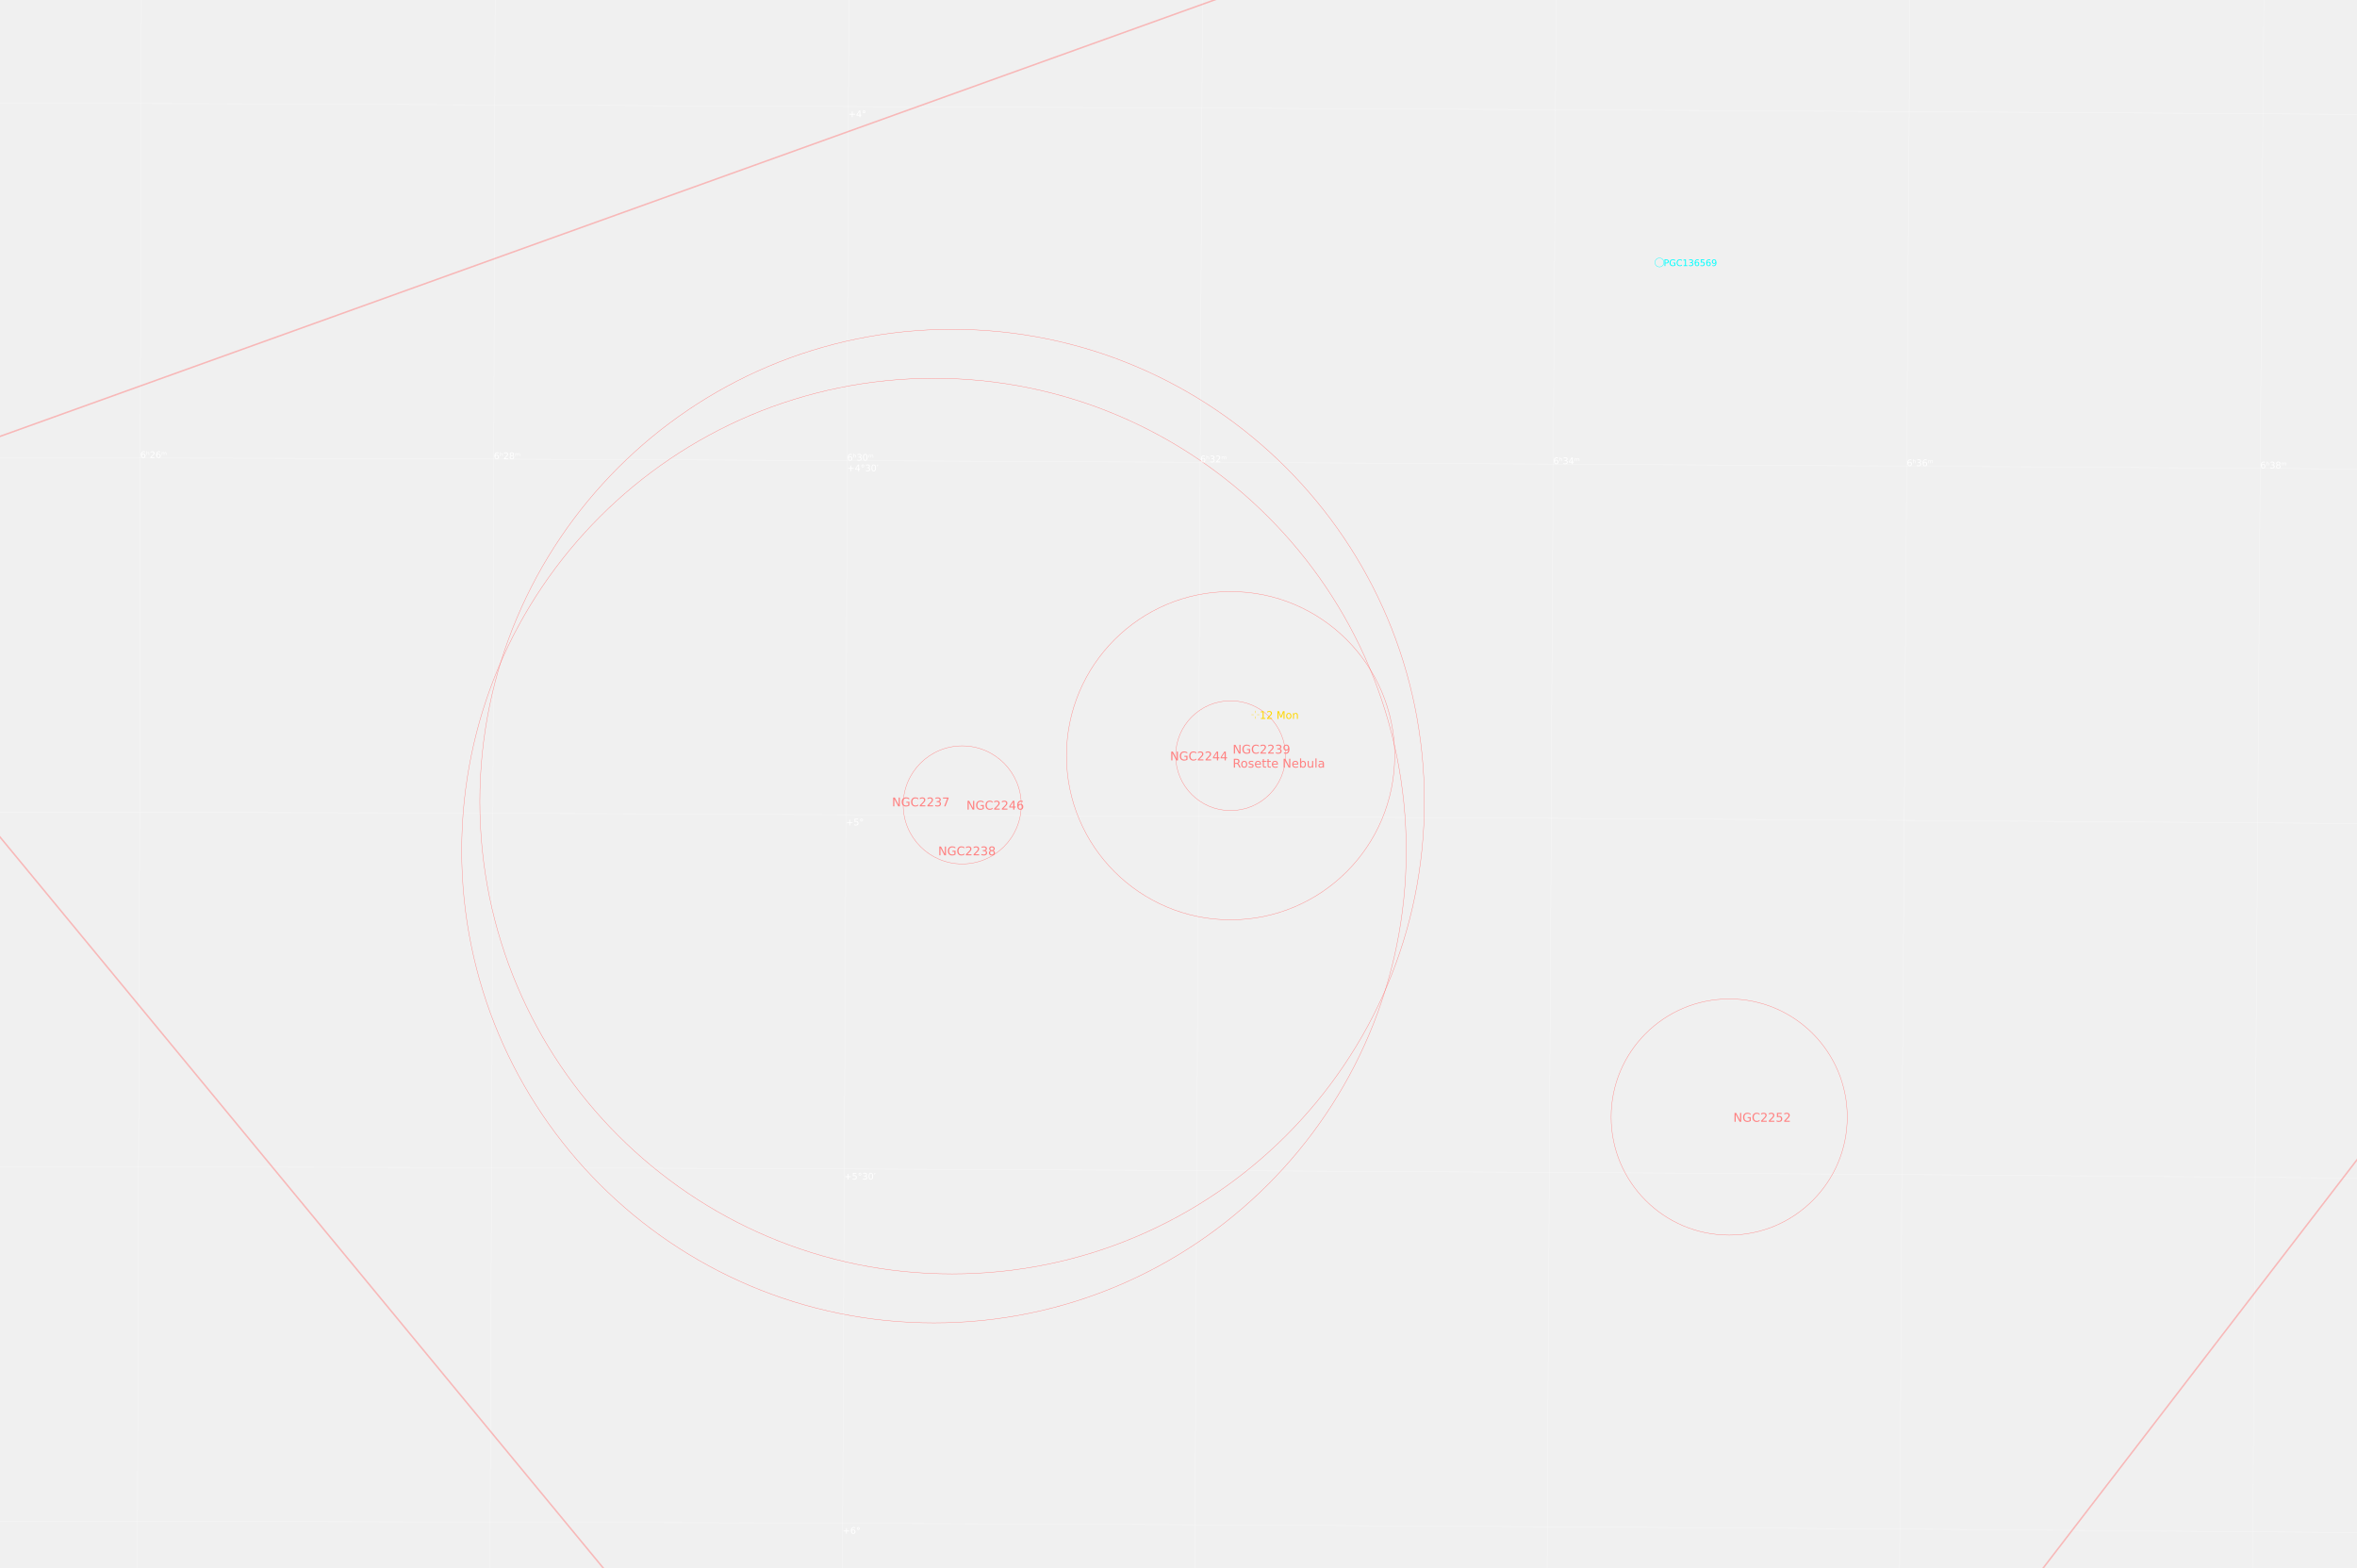
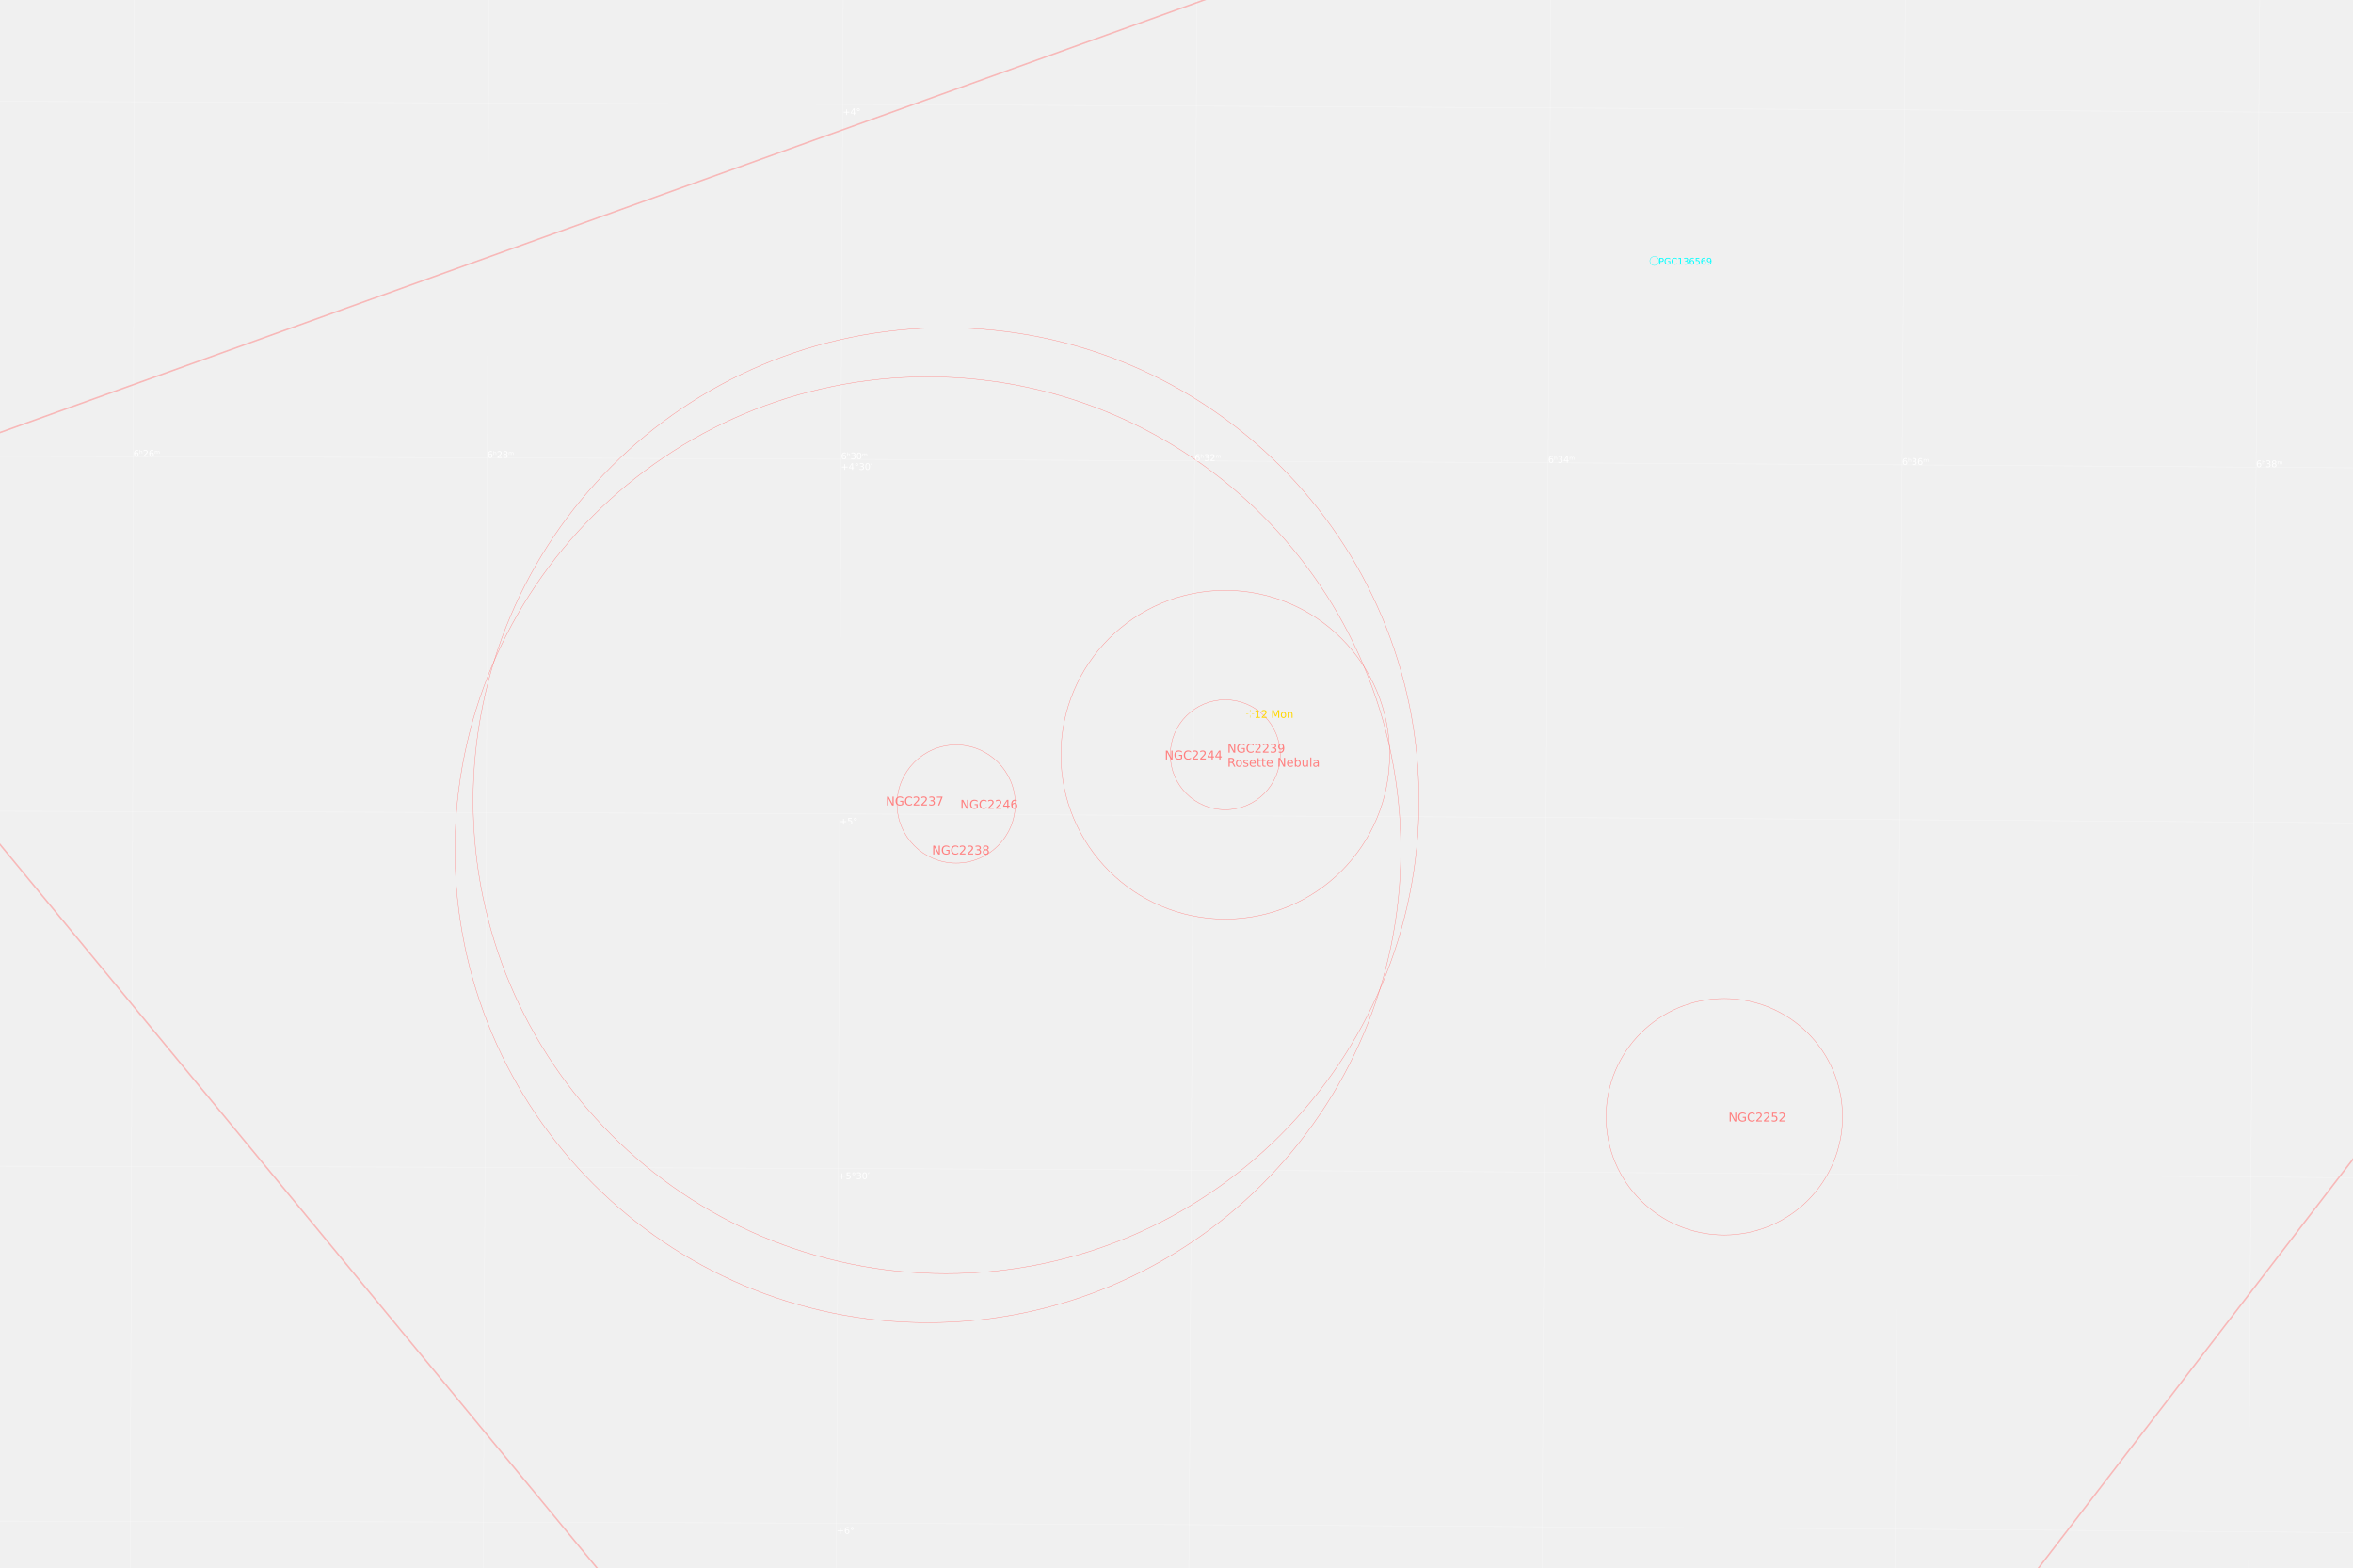
- <svg xmlns="http://www.w3.org/2000/svg" viewBox="0 0 6233 4146" version="1.2" baseProfile="tiny">
+ <svg xmlns="http://www.w3.org/2000/svg" viewBox="0 0 6214 4141" version="1.2" baseProfile="tiny">
  <defs>
</defs>
  <g fill="none" stroke="black" stroke-width="1" fill-rule="evenodd" stroke-linecap="square" stroke-linejoin="bevel">
    <g fill="none" stroke="#000000" stroke-opacity="1" stroke-width="1" stroke-linecap="square" stroke-linejoin="bevel" transform="matrix(1,0,0,1,0,0)" font-family="SF Pro Text" font-size="12" font-weight="400" font-style="normal">
</g>
    <g fill="none" stroke="#ffffff" stroke-opacity="0.502" stroke-width="1" stroke-linecap="square" stroke-linejoin="miter" stroke-miterlimit="2" transform="matrix(1,0,0,1,0,0)" font-family="SF Pro Text" font-size="12" font-weight="400" font-style="normal">
-       <polyline fill="none" vector-effect="none" points="-562.173,-666.638 -202.214,-665.654 157.712,-664.54 517.526,-663.249 877.123,-661.753 1236.54,-660.103 1595.9,-658.415 1955.28,-656.796 2314.64,-655.261 2673.97,-653.764 3033.28,-652.254 3392.61,-650.693 3751.96,-649.051 4111.35,-647.317 4470.78,-645.497 4830.23,-643.595 5189.73,-641.612 5549.28,-639.54 5908.87,-637.371 6268.46,-635.102 " />
-       <polyline fill="none" vector-effect="none" points="-563.665,271.328 -203.961,272.188 155.767,273.116 515.393,274.18 874.641,275.546 1233.62,277.174 1592.6,278.889 1951.73,280.497 2310.79,281.995 2669.77,283.477 3028.7,284.991 3387.63,286.572 3746.62,288.26 4105.69,290.063 4464.82,291.961 4823.99,293.945 5183.15,296.011 5542.32,298.158 5901.53,300.406 6260.72,302.772 " />
-       <polyline fill="none" vector-effect="none" points="-564.922,1208.93 -205.574,1209.65 153.762,1210.44 513.049,1211.32 872.108,1212.38 1230.99,1213.66 1589.78,1215.15 1948.59,1216.75 2307.28,1218.38 2665.83,1220.03 3024.25,1221.7 3382.64,1223.41 3741.1,1225.21 4099.69,1227.09 4458.54,1229.07 4817.61,1231.15 5176.52,1233.33 5535.43,1235.59 5894.36,1237.91 6253.28,1240.34 " />
-       <polyline fill="none" vector-effect="none" points="-565.944,2146.29 -206.504,2146.83 152.815,2147.47 511.419,2148.23 869.989,2149.14 1228.73,2150.27 1587.52,2151.63 1945.85,2153.17 2303.98,2154.79 2662.34,2156.46 3020.5,2158.16 3378.13,2159.91 3736.24,2161.77 4094.38,2163.69 4452.33,2165.7 4811.24,2167.85 5169.52,2170.17 5528.41,2172.64 5887.53,2175.21 6246.58,2177.84 " />
-       <polyline fill="none" vector-effect="none" points="-567.983,3083.89 -209.103,3084.41 149.689,3084.98 508.344,3085.62 866.857,3086.41 1225.24,3087.37 1583.49,3088.52 1941.61,3089.85 2299.57,3091.31 2657.42,3092.87 3015.27,3094.51 3373.44,3096.25 3731.39,3098.09 4089.13,3100.02 4447.08,3102.05 4805.55,3104.22 5163.34,3106.63 5522.44,3109.45 5881.21,3112.45 6239.85,3115.29 " />
-       <polyline fill="none" vector-effect="none" points="-570.073,4021.43 -211.546,4021.83 146.976,4022.33 505.37,4022.9 863.532,4023.61 1221.55,4024.49 1579.5,4025.52 1937.41,4026.71 2295.31,4028.06 2653.2,4029.73 3010.86,4031.16 3368.8,4033 3726.24,4035 4084.23,4037.07 4441.99,4039.25 4799.7,4041.53 5158.02,4044.04 5516.49,4046.88 5875.01,4049.91 6233.36,4052.63 " />
-       <polyline fill="none" vector-effect="none" points="-562.173,-666.638 -562.801,-296.38 -563.382,73.871 -563.905,444.097 -564.42,814.234 -564.895,1184.27 -565.23,1554.27 -565.571,1924.27 -566.261,2294.32 -567.095,2664.43 -567.88,3034.56 -568.671,3404.67 -569.506,3774.74 -570.353,4144.8 " />
-       <polyline fill="none" vector-effect="none" points="375.184,-663.784 374.418,-293.737 373.622,76.33 372.705,446.458 371.78,816.461 370.963,1186.31 370.462,1556.12 370.115,1925.97 369.023,2295.92 367.729,2665.96 366.601,3036.03 365.495,3406.06 364.363,3776.04 363.211,4146.01 " />
-       <polyline fill="none" vector-effect="none" points="1311.53,-659.749 1310.33,-289.647 1309.13,80.305 1308,450.074 1306.91,819.723 1305.92,1189.33 1305.11,1558.94 1304.25,1928.64 1303.12,2298.5 1301.73,2668.39 1300.21,3038.29 1298.68,3408.19 1297.21,3778.09 1295.78,4148.03 " />
-       <polyline fill="none" vector-effect="none" points="2247.45,-655.543 2245.95,-285.425 2244.46,84.51 2242.98,454.243 2241.58,823.859 2240.31,1193.44 2239.13,1563.04 2237.87,1932.69 2236.39,2302.37 2234.67,2672.06 2232.88,3041.75 2231.18,3411.48 2229.52,3781.26 2227.81,4151.12 " />
-       <polyline fill="none" vector-effect="none" points="3183.25,-651.61 3181.36,-281.572 3179.49,88.373 3177.62,458.238 3175.76,828.03 3173.94,1197.76 3172.2,1567.46 3170.58,1937.12 3168.85,2306.73 3166.92,2676.33 3165,3045.95 3163.28,3415.63 3161.38,3785.38 3159.27,4155.22 " />
-       <polyline fill="none" vector-effect="none" points="4119.15,-647.279 4116.93,-277.215 4114.69,92.79 4112.41,462.747 4110.07,832.649 4107.64,1202.49 4105.18,1572.26 4103.04,1941.96 4101.48,2311.58 4099.45,2681.16 4097.27,3050.78 4095.39,3420.53 4092.91,3790.44 4091.5,4160.48 " />
-       <polyline fill="none" vector-effect="none" points="5055.29,-642.363 5052.75,-272.228 5050.2,97.865 5047.65,467.92 5045.11,837.923 5042.49,1207.85 5039.71,1577.69 5037.04,1947.46 5034.91,2317.17 5032.18,2686.81 5029.59,3056.42 5027.6,3426.15 5025.43,3796.24 5023.31,4166.51 " />
-       <polyline fill="none" vector-effect="none" points="5991.72,-636.856 5988.89,-266.643 5985.92,103.53 5982.9,473.674 5980.03,843.767 5977.23,1213.8 5974.52,1583.81 5972.02,1953.82 5969.3,2323.82 5966.56,2693.82 5964.17,3063.8 5961.62,3433.82 5959.22,3803.92 5956.8,4173.95 " />
+       <polyline fill="none" vector-effect="none" points="-579.75,-671.675 -220.091,-670.686 139.523,-669.611 499.152,-668.449 858.824,-667.194 1218.49,-665.848 1578.08,-664.417 1937.48,-662.907 2296.63,-661.322 2655.6,-659.669 3014.52,-657.951 3373.5,-656.173 3732.56,-654.339 4091.74,-652.456 4451.07,-650.534 4810.54,-648.577 5170.12,-646.572 5529.78,-644.501 5889.48,-642.341 6249.19,-640.075 " />
+       <polyline fill="none" vector-effect="none" points="-581.498,266.195 -222.147,267.082 137.108,268.068 496.388,269.149 855.766,270.338 1215.15,271.638 1574.45,273.036 1933.58,274.524 2292.34,276.097 2650.85,277.749 3009.34,279.477 3368.05,281.277 3726.87,283.143 4085.81,285.07 4444.92,287.042 4804.21,289.044 5163.52,291.099 5522.75,293.224 5881.96,295.438 6241.2,297.791 " />
+       <polyline fill="none" vector-effect="none" points="-582.977,1203.78 -223.858,1204.55 135.192,1205.44 494.198,1206.45 853.151,1207.58 1212,1208.81 1570.68,1210.15 1929.3,1211.59 2287.88,1213.12 2646.37,1214.76 3004.81,1216.48 3363.24,1218.29 3721.7,1220.17 4080.27,1222.13 4439.02,1224.16 4797.96,1226.26 5156.98,1228.44 5515.92,1230.71 5874.82,1233.09 6233.76,1235.58 " />
+       <polyline fill="none" vector-effect="none" points="-584.358,2141.31 -225.199,2141.94 133.857,2142.71 492.143,2143.62 850.801,2144.64 1209.5,2145.77 1567.92,2147 1926.13,2148.34 2284.32,2149.77 2642.55,2151.36 3001.01,2153.1 3358.89,2154.93 3717.15,2156.85 4075.03,2158.88 4433.24,2161 4791.86,2163.22 5150.01,2165.55 5509.1,2167.98 5867.55,2170.52 6226.88,2173.16 " />
+       <polyline fill="none" vector-effect="none" points="-586.61,3078.93 -227.986,3079.48 130.574,3080.11 489.066,3080.84 847.497,3081.68 1205.83,3082.62 1564.04,3083.68 1922.13,3084.85 2280.13,3086.18 2638.04,3087.7 2995.98,3089.39 3354.1,3091.25 3711.8,3093.26 4069.9,3095.4 4427.46,3097.66 4786.06,3100 5144.43,3102.46 5502.84,3105.03 5861.5,3107.74 6220.22,3110.56 " />
+       <polyline fill="none" vector-effect="none" points="-588.854,4016.37 -230.582,4016.81 127.641,4017.23 485.85,4017.78 843.992,4018.54 1202.06,4019.44 1560.06,4020.48 1918.03,4021.64 2275.99,4022.92 2633.92,4024.3 2991.29,4025.85 3348.41,4027.66 3706.82,4029.74 4064.77,4032 4422.39,4034.36 4780.18,4036.77 5138.77,4039.28 5497.1,4041.91 5855.68,4044.73 6214.2,4047.79 " />
+       <polyline fill="none" vector-effect="none" points="-579.75,-671.675 -580.467,-301.38 -581.149,68.858 -581.794,439.049 -582.392,809.198 -582.942,1179.32 -583.452,1549.42 -583.967,1919.54 -584.677,2289.68 -585.578,2659.84 -586.489,3029.99 -587.399,3400.13 -588.29,3770.22 -589.13,4140.21 " />
+       <polyline fill="none" vector-effect="none" points="356.932,-668.919 355.819,-298.722 354.775,71.422 353.895,441.521 353.067,811.569 352.285,1181.58 351.559,1551.56 350.9,1921.55 349.972,2291.57 348.699,2661.6 347.471,3031.62 346.223,3401.61 344.983,3771.52 343.83,4141.3 " />
+       <polyline fill="none" vector-effect="none" points="1293.69,-665.556 1292.39,-295.414 1291.04,74.67 1289.64,444.703 1288.28,814.688 1287.09,1184.63 1286.09,1554.54 1285.15,1924.42 1283.94,2294.27 1282.48,2664.1 1280.95,3033.94 1279.42,3403.78 1277.91,3773.61 1276.43,4143.45 " />
+       <polyline fill="none" vector-effect="none" points="2229.72,-661.623 2228.19,-291.496 2226.52,78.562 2224.63,448.559 2222.8,818.498 2221.17,1188.38 2219.77,1558.21 2218.43,1927.98 2216.96,2297.67 2215.32,2667.3 2213.64,3037.03 2212.03,3406.81 2210.43,3776.63 2208.68,4146.48 " />
+       <polyline fill="none" vector-effect="none" points="3164.64,-657.215 3162.56,-287.076 3160.43,82.987 3158.43,452.98 3156.58,822.908 3154.83,1192.78 3153.19,1562.59 3151.84,1932.35 3149.95,2302.04 3148.02,2671.66 3146.01,3041.28 3144.28,3410.93 3142.24,3780.6 3139.4,4150.35 " />
+       <polyline fill="none" vector-effect="none" points="4099.92,-652.413 4097.51,-282.23 4095.18,87.868 4092.96,457.882 4090.78,827.829 4088.59,1197.72 4086.41,1567.57 4084.37,1937.37 4082.33,2307.13 4080.39,2676.86 4078.56,3046.58 4076.3,3416.3 4074.08,3786.05 4072.28,4155.84 " />
+       <polyline fill="none" vector-effect="none" points="5036.1,-647.326 5033.48,-277.106 5030.93,93.044 5028.49,463.13 5026.06,833.166 5023.37,1203.16 5020.58,1573.12 5017.97,1943.05 5015.88,2312.94 5013.62,2682.8 5011.13,3052.63 5009.05,3422.46 5006.73,3792.29 5004.45,4162.14 " />
+       <polyline fill="none" vector-effect="none" points="5972.89,-641.825 5969.98,-271.571 5966.92,98.632 5963.87,468.837 5961,839.028 5958.21,1209.19 5955.58,1579.31 5952.92,1949.4 5950.16,2319.46 5947.51,2689.48 5944.82,3059.47 5942.28,3429.42 5940.07,3799.33 5938.18,4169.25 " />
    </g>
    <g fill="none" stroke="#ff8080" stroke-opacity="0.502" stroke-width="4" stroke-linecap="square" stroke-linejoin="miter" stroke-miterlimit="2" transform="matrix(1,0,0,1,0,0)" font-family="DejaVu Sans" font-size="24" font-weight="400" font-style="normal">
-       <polyline fill="none" vector-effect="none" points="3561.61,6528.88 -669.217,1402.38 " />
-       <polyline fill="none" vector-effect="none" points="-666.78,1393.5 10636.4,-2668.24 " />
-       <polyline fill="none" vector-effect="none" points="3571.58,6528.71 10639,-2664.6 " />
+       <polyline fill="none" vector-effect="none" points="3541.75,6522.64 -687.284,1397.25 " />
+       <polyline fill="none" vector-effect="none" points="-684.846,1388.37 10619,-2672.65 " />
+       <polyline fill="none" vector-effect="none" points="3551.72,6522.47 10621.7,-2669.01 " />
    </g>
    <g fill="none" stroke="#ff8080" stroke-opacity="1" stroke-width="1" stroke-linecap="square" stroke-linejoin="miter" stroke-miterlimit="2" transform="matrix(1,0,0,1,0,0)" font-family="DejaVu Sans" font-size="64" font-weight="400" font-style="normal">
-       <ellipse cx="3254.23" cy="1998.24" rx="433.997" ry="433.997" />
-       <ellipse cx="3254.23" cy="1998.24" rx="145.186" ry="145.186" />
-       <circle cx="2517.84" cy="2119.68" r="1248.91" />
-       <circle cx="2544.56" cy="2128.39" r="156.114" />
-       <circle cx="2469.83" cy="2249.21" r="1248.91" />
-       <circle cx="4572.78" cy="2953.67" r="312.228" />
+       <ellipse cx="3235.77" cy="1993.21" rx="433.996" ry="433.996" />
+       <ellipse cx="3235.77" cy="1993.21" rx="145.186" ry="145.186" />
+       <circle cx="2498.4" cy="2114.6" r="1248.91" />
+       <circle cx="2525.11" cy="2123.31" r="156.114" />
+       <circle cx="2450.41" cy="2244.12" r="1248.91" />
+       <circle cx="4553.61" cy="2949.33" r="312.228" />
    </g>
    <g fill="none" stroke="#00ffff" stroke-opacity="1" stroke-width="1" stroke-linecap="square" stroke-linejoin="miter" stroke-miterlimit="2" transform="matrix(1,0,0,1,0,0)" font-family="DejaVu Sans" font-size="64" font-weight="400" font-style="normal">
-       <ellipse cx="4388.35" cy="694.042" rx="11.815" ry="11.815" />
+       <ellipse cx="4369.01" cy="689.108" rx="11.815" ry="11.815" />
    </g>
    <g fill="none" stroke="#ffd700" stroke-opacity="1" stroke-width="1" stroke-linecap="square" stroke-linejoin="miter" stroke-miterlimit="2" transform="matrix(1,0,0,1,0,0)" font-family="DejaVu Sans" font-size="64" font-weight="400" font-style="normal">
-       <polyline fill="none" vector-effect="none" points="3309.96,1889.93 3314.96,1889.93 " />
-       <polyline fill="none" vector-effect="none" points="3329.96,1889.93 3324.96,1889.93 " />
-       <polyline fill="none" vector-effect="none" points="3319.96,1899.93 3319.96,1894.93 " />
-       <polyline fill="none" vector-effect="none" points="3319.96,1879.93 3319.96,1884.93 " />
+       <polyline fill="none" vector-effect="none" points="3291.27,1884.91 3296.27,1884.91 " />
+       <polyline fill="none" vector-effect="none" points="3311.27,1884.91 3306.27,1884.91 " />
+       <polyline fill="none" vector-effect="none" points="3301.27,1894.91 3301.27,1889.91 " />
+       <polyline fill="none" vector-effect="none" points="3301.27,1874.91 3301.27,1879.91 " />
    </g>
    <g fill="none" stroke="#ffd700" stroke-opacity="1" stroke-width="1" stroke-linecap="square" stroke-linejoin="miter" stroke-miterlimit="2" transform="matrix(1,0,0,1,0,0)" font-family="DejaVu Sans" font-size="28" font-weight="400" font-style="normal">
-       <text fill="#ffd700" fill-opacity="1" stroke="none" xml:space="preserve" x="3330.95" y="1900.93" font-family="DejaVu Sans" font-size="28" font-weight="400" font-style="normal">12 Mon</text>
+       <text fill="#ffd700" fill-opacity="1" stroke="none" xml:space="preserve" x="3312.27" y="1895.91" font-family="DejaVu Sans" font-size="28" font-weight="400" font-style="normal">12 Mon</text>
    </g>
    <g fill="none" stroke="#ff8080" stroke-opacity="1" stroke-width="1" stroke-linecap="square" stroke-linejoin="miter" stroke-miterlimit="2" transform="matrix(1,0,0,1,0,0)" font-family="DejaVu Sans" font-size="32" font-weight="400" font-style="normal">
-       <text fill="#ff8080" fill-opacity="1" stroke="none" xml:space="preserve" x="3094.22" y="2010.74" font-family="DejaVu Sans" font-size="32" font-weight="400" font-style="normal">NGC2244</text>
-       <text fill="#ff8080" fill-opacity="1" stroke="none" xml:space="preserve" x="3259.72" y="1992.74" font-family="DejaVu Sans" font-size="32" font-weight="400" font-style="normal">NGC2239</text>
-       <text fill="#ff8080" fill-opacity="1" stroke="none" xml:space="preserve" x="3259.72" y="2029.74" font-family="DejaVu Sans" font-size="32" font-weight="400" font-style="normal">Rosette Nebula</text>
-       <text fill="#ff8080" fill-opacity="1" stroke="none" xml:space="preserve" x="2358.83" y="2132.18" font-family="DejaVu Sans" font-size="32" font-weight="400" font-style="normal">NGC2237</text>
-       <text fill="#ff8080" fill-opacity="1" stroke="none" xml:space="preserve" x="2555.55" y="2140.89" font-family="DejaVu Sans" font-size="32" font-weight="400" font-style="normal">NGC2246</text>
-       <text fill="#ff8080" fill-opacity="1" stroke="none" xml:space="preserve" x="2480.83" y="2261.71" font-family="DejaVu Sans" font-size="32" font-weight="400" font-style="normal">NGC2238</text>
-       <text fill="#ff8080" fill-opacity="1" stroke="none" xml:space="preserve" x="4583.77" y="2966.17" font-family="DejaVu Sans" font-size="32" font-weight="400" font-style="normal">NGC2252</text>
+       <text fill="#ff8080" fill-opacity="1" stroke="none" xml:space="preserve" x="3075.77" y="2005.71" font-family="DejaVu Sans" font-size="32" font-weight="400" font-style="normal">NGC2244</text>
+       <text fill="#ff8080" fill-opacity="1" stroke="none" xml:space="preserve" x="3241.27" y="1987.71" font-family="DejaVu Sans" font-size="32" font-weight="400" font-style="normal">NGC2239</text>
+       <text fill="#ff8080" fill-opacity="1" stroke="none" xml:space="preserve" x="3241.27" y="2024.71" font-family="DejaVu Sans" font-size="32" font-weight="400" font-style="normal">Rosette Nebula</text>
+       <text fill="#ff8080" fill-opacity="1" stroke="none" xml:space="preserve" x="2339.39" y="2127.1" font-family="DejaVu Sans" font-size="32" font-weight="400" font-style="normal">NGC2237</text>
+       <text fill="#ff8080" fill-opacity="1" stroke="none" xml:space="preserve" x="2536.09" y="2135.81" font-family="DejaVu Sans" font-size="32" font-weight="400" font-style="normal">NGC2246</text>
+       <text fill="#ff8080" fill-opacity="1" stroke="none" xml:space="preserve" x="2461.41" y="2256.62" font-family="DejaVu Sans" font-size="32" font-weight="400" font-style="normal">NGC2238</text>
+       <text fill="#ff8080" fill-opacity="1" stroke="none" xml:space="preserve" x="4564.61" y="2961.83" font-family="DejaVu Sans" font-size="32" font-weight="400" font-style="normal">NGC2252</text>
    </g>
    <g fill="none" stroke="#00ffff" stroke-opacity="1" stroke-width="1" stroke-linecap="square" stroke-linejoin="miter" stroke-miterlimit="2" transform="matrix(1,0,0,1,0,0)" font-family="DejaVu Sans" font-size="24" font-weight="400" font-style="normal">
-       <text fill="#00ffff" fill-opacity="1" stroke="none" xml:space="preserve" x="4399.34" y="703.542" font-family="DejaVu Sans" font-size="24" font-weight="400" font-style="normal">PGC136569</text>
+       <text fill="#00ffff" fill-opacity="1" stroke="none" xml:space="preserve" x="4380" y="698.608" font-family="DejaVu Sans" font-size="24" font-weight="400" font-style="normal">PGC136569</text>
    </g>
    <g fill="none" stroke="#ffffff" stroke-opacity="1" stroke-width="1" stroke-linecap="square" stroke-linejoin="miter" stroke-miterlimit="2" transform="matrix(1,0,0,1,0,0)" font-family="DejaVu Sans" font-size="24" font-weight="400" font-style="normal">
-       <text fill="#ffffff" fill-opacity="1" stroke="none" xml:space="preserve" x="2243.66" y="309.718" font-family="DejaVu Sans" font-size="24" font-weight="400" font-style="normal">+4°</text>
-       <text fill="#ffffff" fill-opacity="1" stroke="none" xml:space="preserve" x="2240.22" y="1246.07" font-family="DejaVu Sans" font-size="24" font-weight="400" font-style="normal">+4°30′</text>
-       <text fill="#ffffff" fill-opacity="1" stroke="none" xml:space="preserve" x="2237" y="2182.48" font-family="DejaVu Sans" font-size="24" font-weight="400" font-style="normal">+5°</text>
-       <text fill="#ffffff" fill-opacity="1" stroke="none" xml:space="preserve" x="2232.64" y="3119.03" font-family="DejaVu Sans" font-size="24" font-weight="400" font-style="normal">+5°30′</text>
-       <text fill="#ffffff" fill-opacity="1" stroke="none" xml:space="preserve" x="2228.38" y="4055.8" font-family="DejaVu Sans" font-size="24" font-weight="400" font-style="normal">+6°</text>
-       <text fill="#ffffff" fill-opacity="1" stroke="none" xml:space="preserve" x="370.906" y="1210.96" font-family="DejaVu Sans" font-size="24" font-weight="400" font-style="normal">6ʰ26ᵐ</text>
-       <text fill="#ffffff" fill-opacity="1" stroke="none" xml:space="preserve" x="1305.86" y="1213.96" font-family="DejaVu Sans" font-size="24" font-weight="400" font-style="normal">6ʰ28ᵐ</text>
-       <text fill="#ffffff" fill-opacity="1" stroke="none" xml:space="preserve" x="2240.22" y="1218.07" font-family="DejaVu Sans" font-size="24" font-weight="400" font-style="normal">6ʰ30ᵐ</text>
-       <text fill="#ffffff" fill-opacity="1" stroke="none" xml:space="preserve" x="3173.81" y="1222.4" font-family="DejaVu Sans" font-size="24" font-weight="400" font-style="normal">6ʰ32ᵐ</text>
-       <text fill="#ffffff" fill-opacity="1" stroke="none" xml:space="preserve" x="4107.47" y="1227.13" font-family="DejaVu Sans" font-size="24" font-weight="400" font-style="normal">6ʰ34ᵐ</text>
-       <text fill="#ffffff" fill-opacity="1" stroke="none" xml:space="preserve" x="5042.3" y="1232.5" font-family="DejaVu Sans" font-size="24" font-weight="400" font-style="normal">6ʰ36ᵐ</text>
-       <text fill="#ffffff" fill-opacity="1" stroke="none" xml:space="preserve" x="5977.03" y="1238.46" font-family="DejaVu Sans" font-size="24" font-weight="400" font-style="normal">6ʰ38ᵐ</text>
+       <text fill="#ffffff" fill-opacity="1" stroke="none" xml:space="preserve" x="2225.52" y="303.797" font-family="DejaVu Sans" font-size="24" font-weight="400" font-style="normal">+4°</text>
+       <text fill="#ffffff" fill-opacity="1" stroke="none" xml:space="preserve" x="2221.06" y="1240.83" font-family="DejaVu Sans" font-size="24" font-weight="400" font-style="normal">+4°30′</text>
+       <text fill="#ffffff" fill-opacity="1" stroke="none" xml:space="preserve" x="2217.56" y="2177.49" font-family="DejaVu Sans" font-size="24" font-weight="400" font-style="normal">+5°</text>
+       <text fill="#ffffff" fill-opacity="1" stroke="none" xml:space="preserve" x="2213.42" y="3113.92" font-family="DejaVu Sans" font-size="24" font-weight="400" font-style="normal">+5°30′</text>
+       <text fill="#ffffff" fill-opacity="1" stroke="none" xml:space="preserve" x="2209.28" y="4050.68" font-family="DejaVu Sans" font-size="24" font-weight="400" font-style="normal">+6°</text>
+       <text fill="#ffffff" fill-opacity="1" stroke="none" xml:space="preserve" x="352.234" y="1206.04" font-family="DejaVu Sans" font-size="24" font-weight="400" font-style="normal">6ʰ26ᵐ</text>
+       <text fill="#ffffff" fill-opacity="1" stroke="none" xml:space="preserve" x="1287.02" y="1209.08" font-family="DejaVu Sans" font-size="24" font-weight="400" font-style="normal">6ʰ28ᵐ</text>
+       <text fill="#ffffff" fill-opacity="1" stroke="none" xml:space="preserve" x="2221.06" y="1212.83" font-family="DejaVu Sans" font-size="24" font-weight="400" font-style="normal">6ʰ30ᵐ</text>
+       <text fill="#ffffff" fill-opacity="1" stroke="none" xml:space="preserve" x="3154.7" y="1217.22" font-family="DejaVu Sans" font-size="24" font-weight="400" font-style="normal">6ʰ32ᵐ</text>
+       <text fill="#ffffff" fill-opacity="1" stroke="none" xml:space="preserve" x="4088.44" y="1222.17" font-family="DejaVu Sans" font-size="24" font-weight="400" font-style="normal">6ʰ34ᵐ</text>
+       <text fill="#ffffff" fill-opacity="1" stroke="none" xml:space="preserve" x="5023.17" y="1227.62" font-family="DejaVu Sans" font-size="24" font-weight="400" font-style="normal">6ʰ36ᵐ</text>
+       <text fill="#ffffff" fill-opacity="1" stroke="none" xml:space="preserve" x="5958.03" y="1233.65" font-family="DejaVu Sans" font-size="24" font-weight="400" font-style="normal">6ʰ38ᵐ</text>
    </g>
  </g>
</svg>
